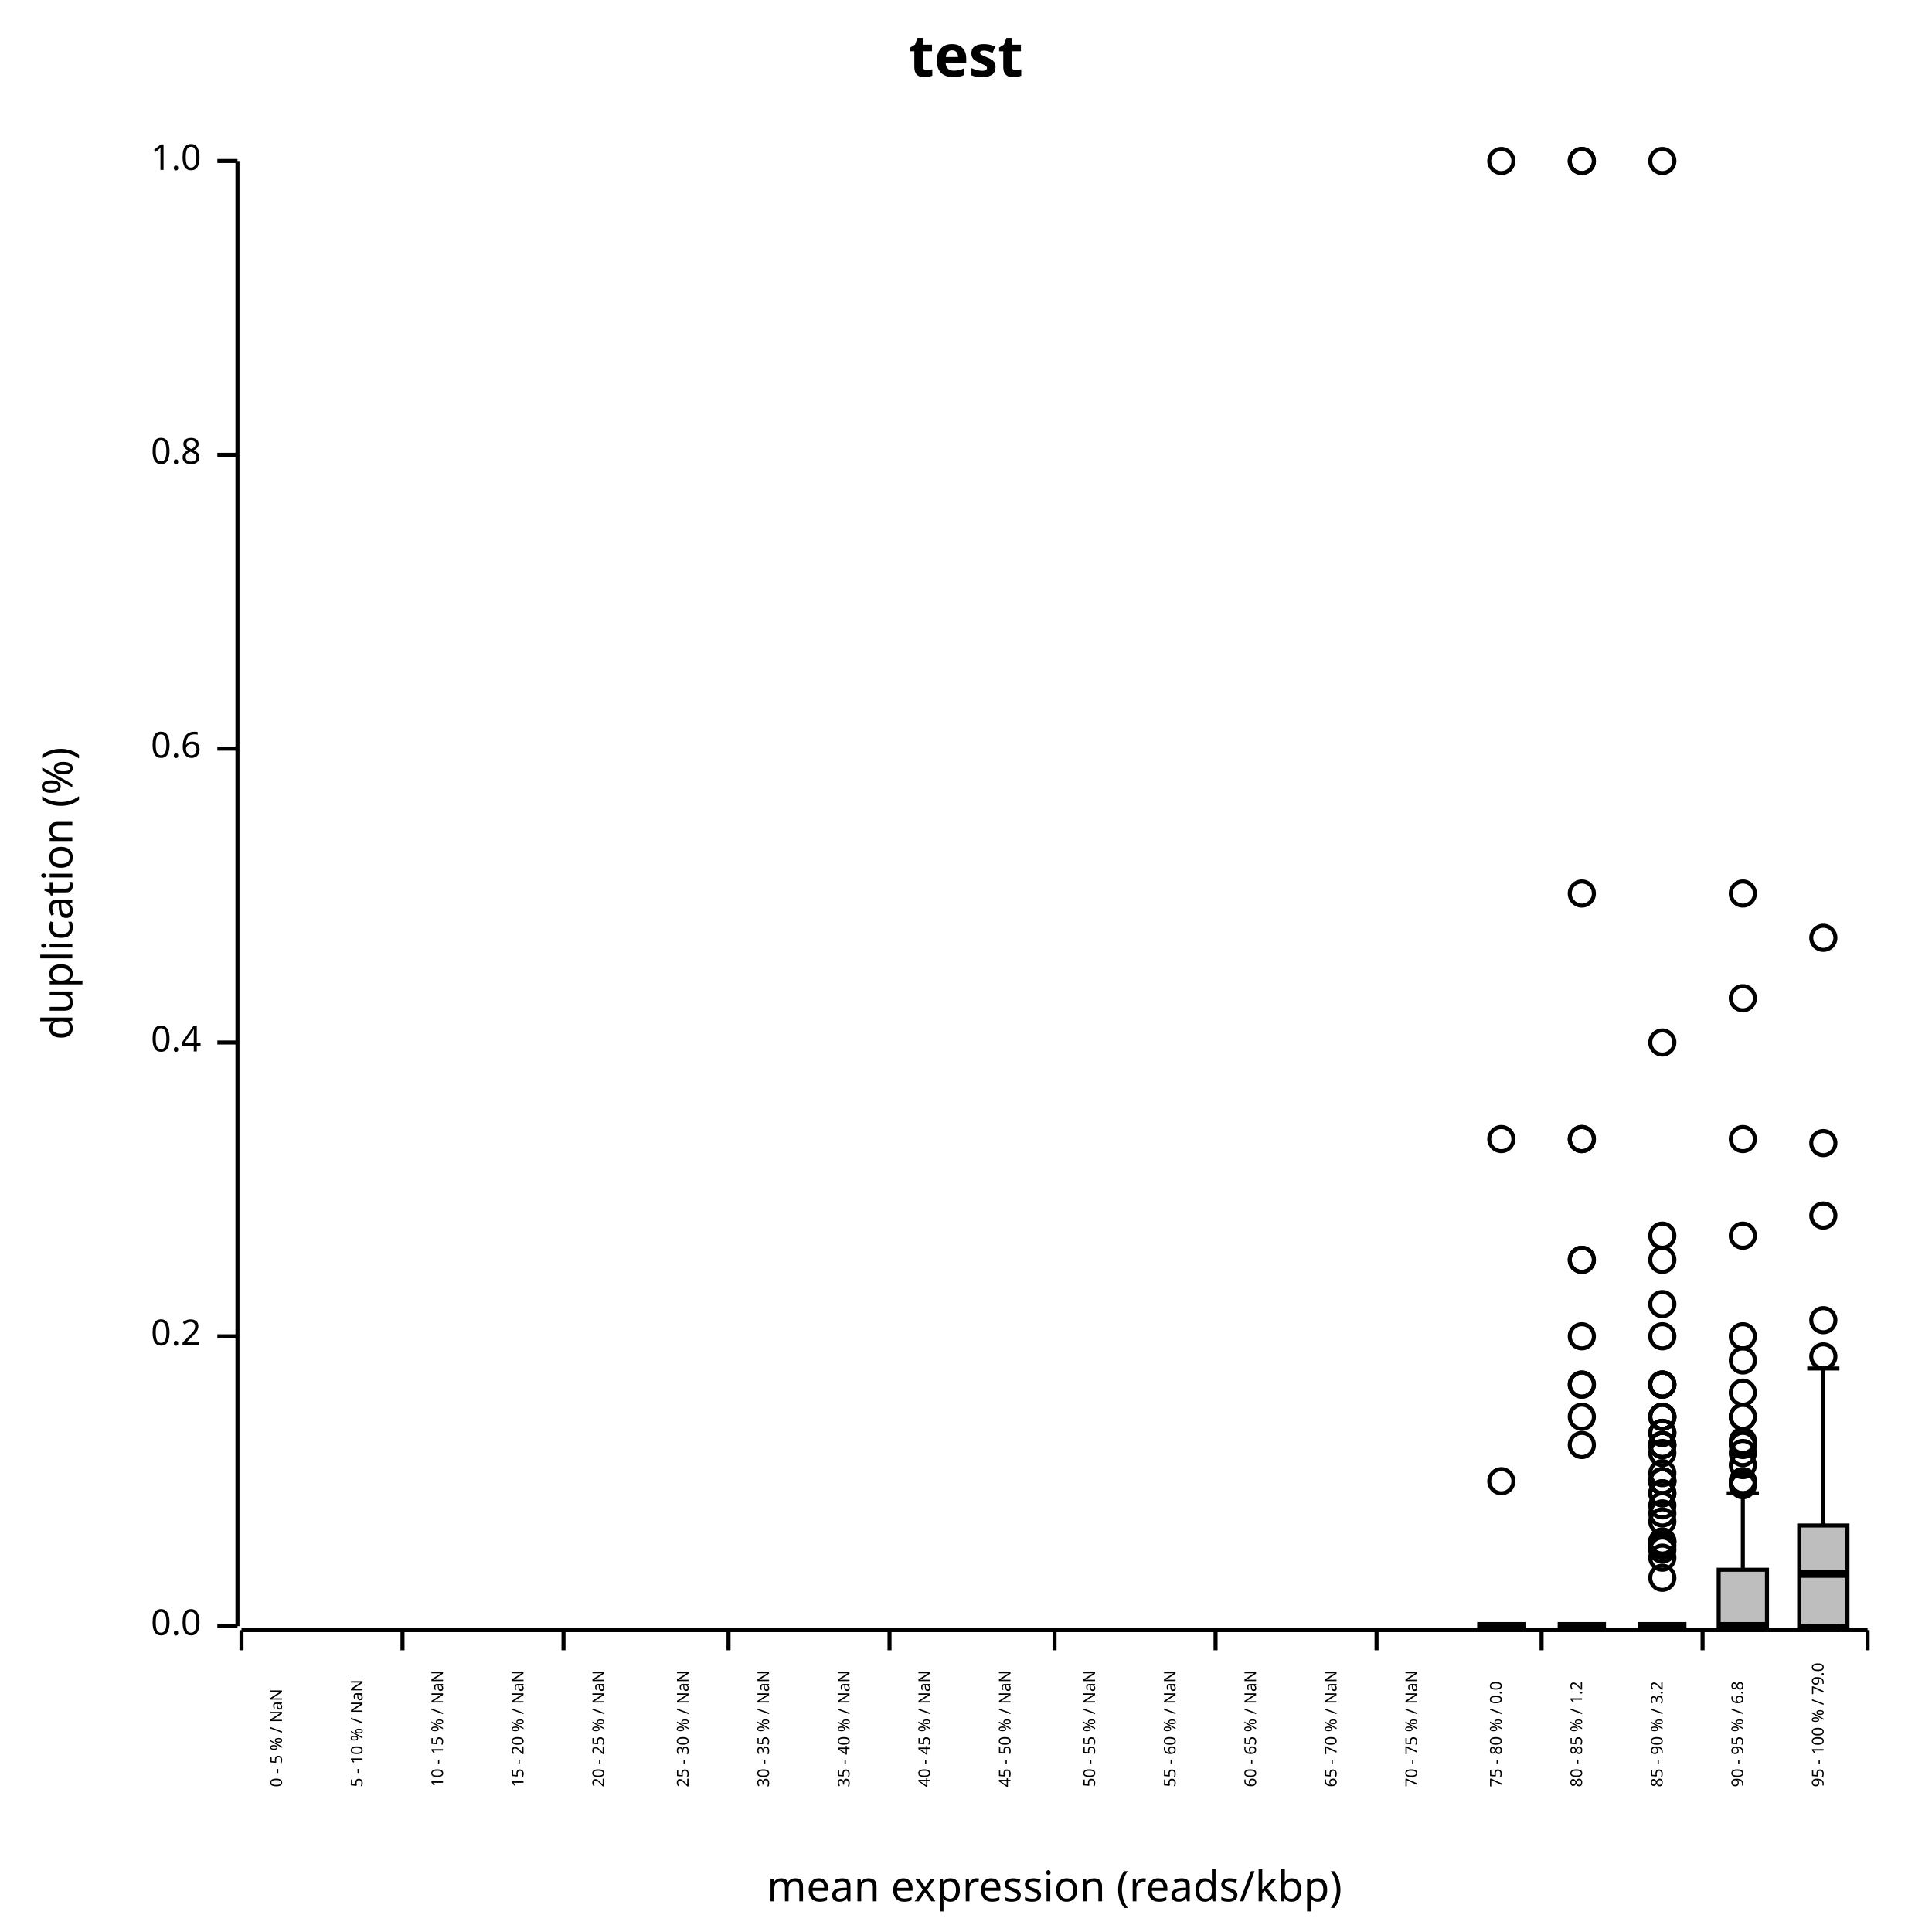
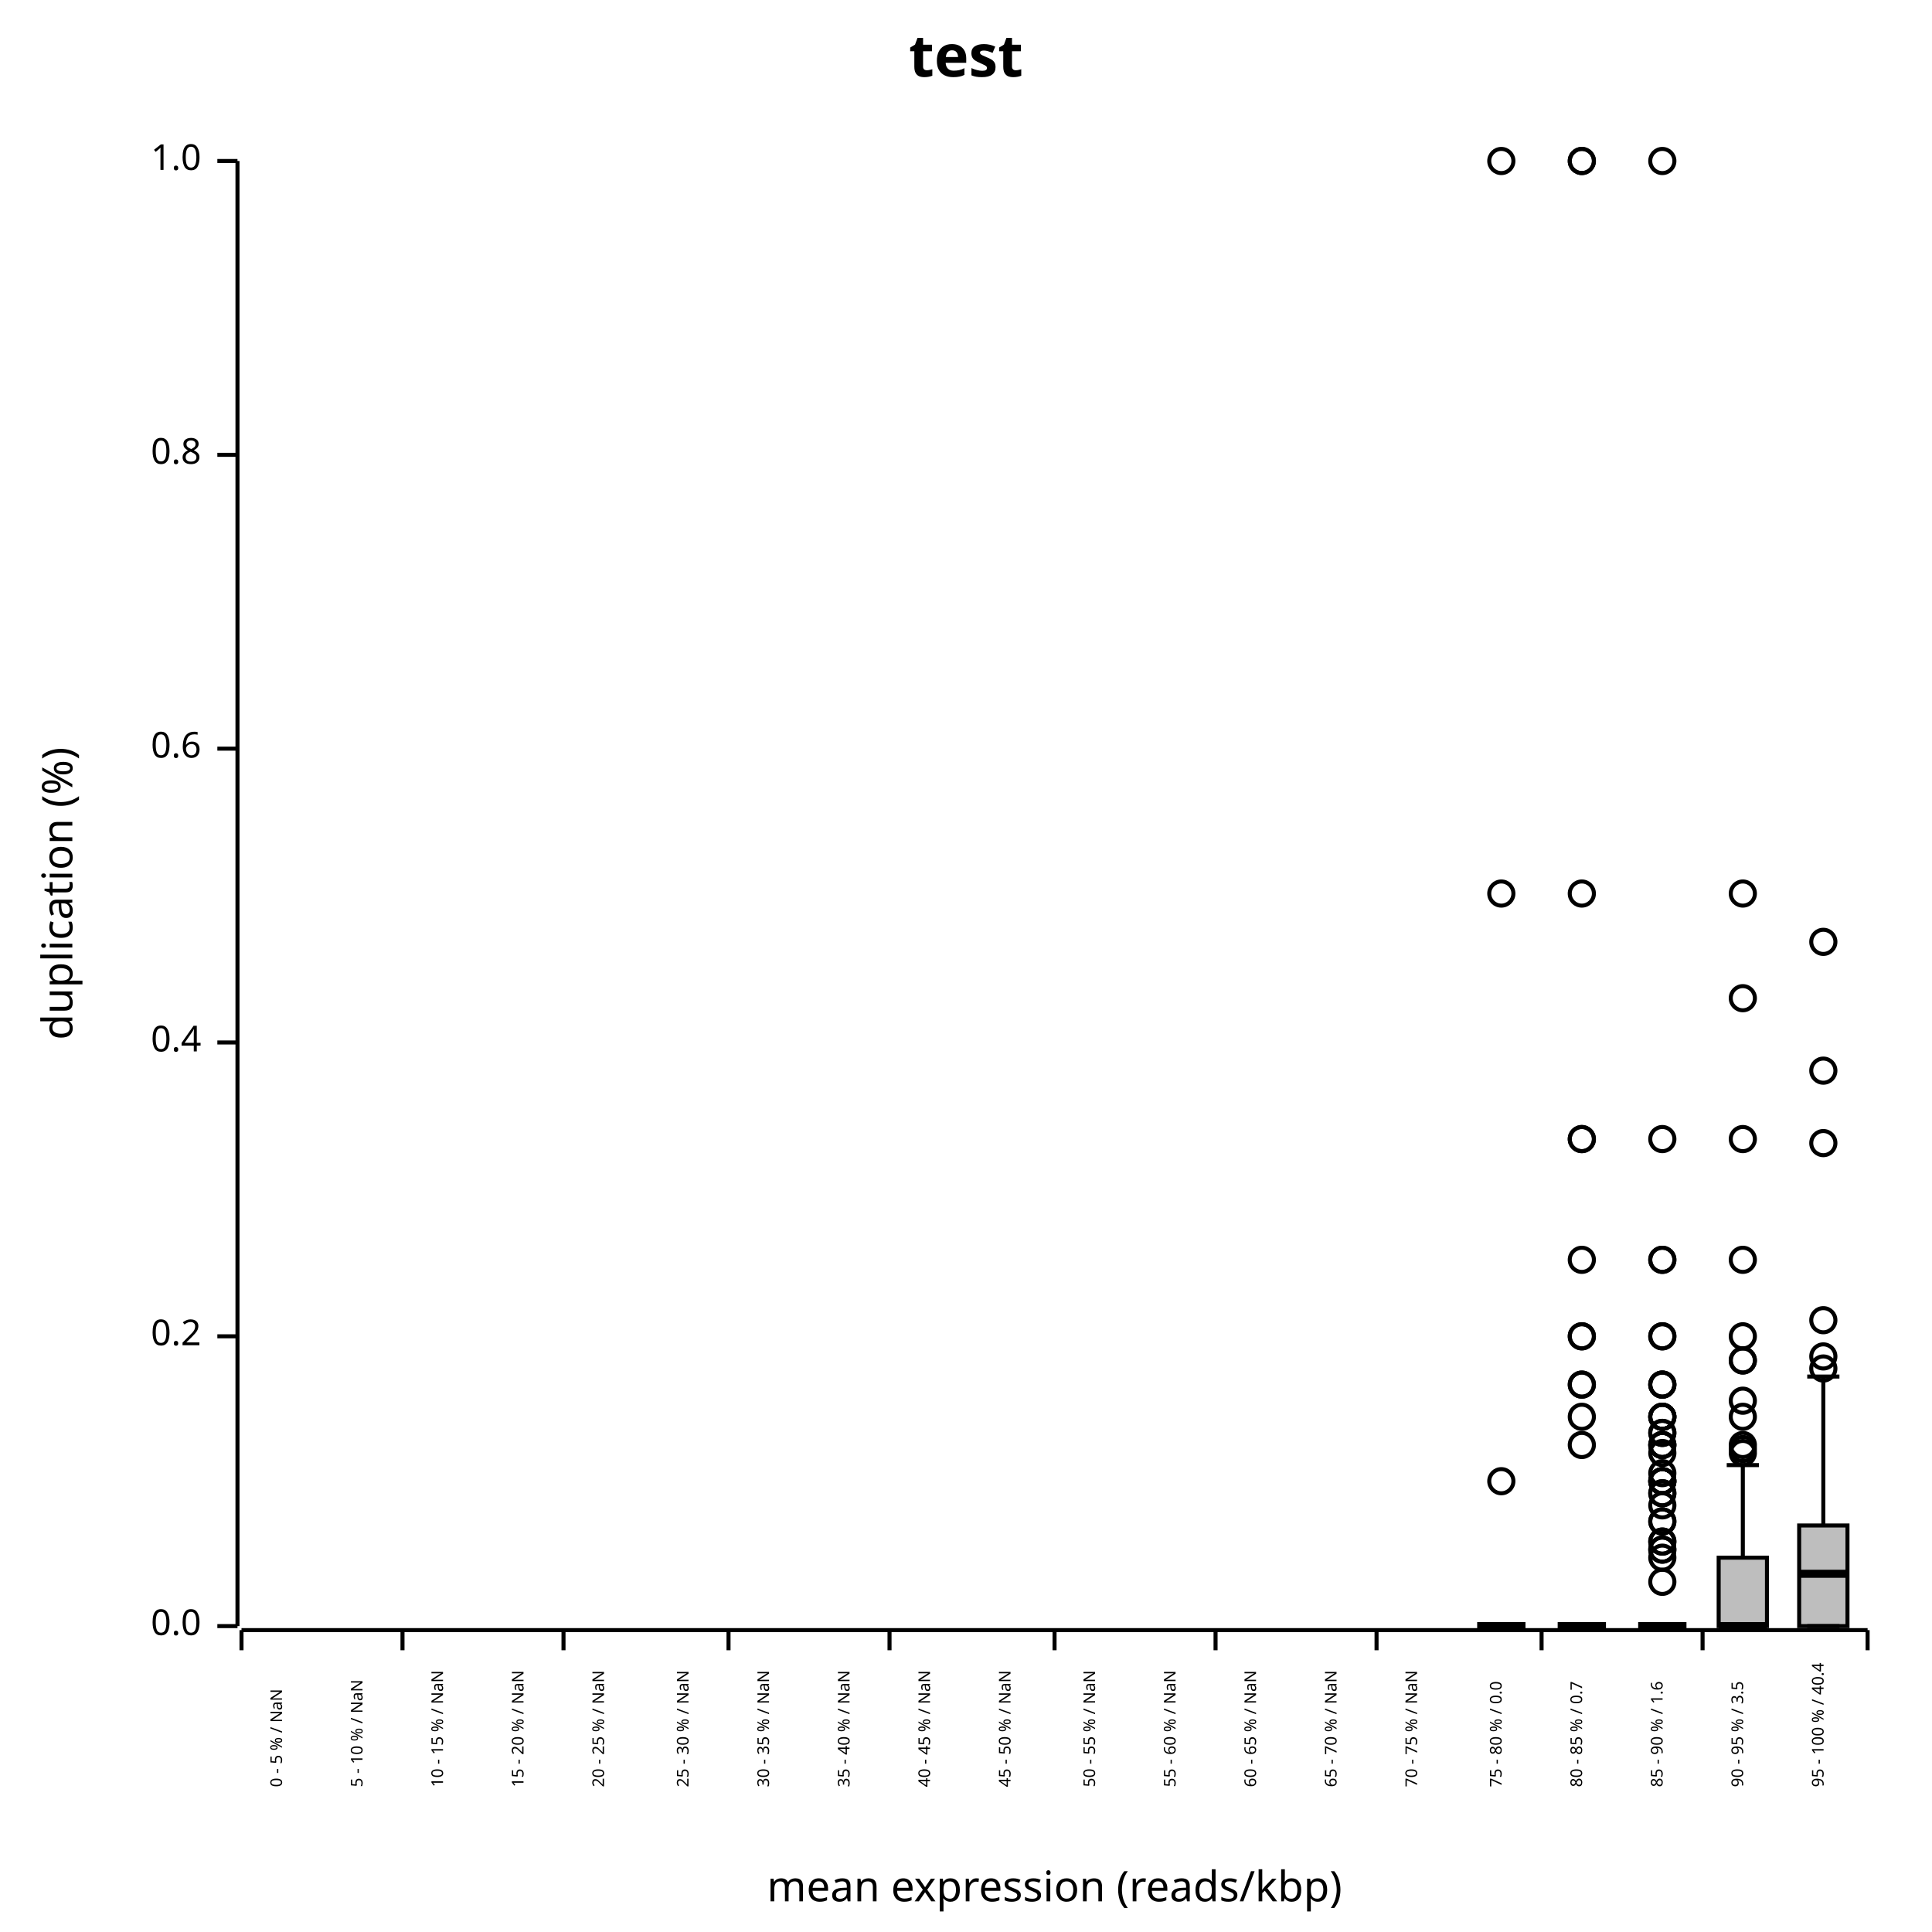
<svg xmlns="http://www.w3.org/2000/svg" width="480" height="480" viewBox="0 0 480 480">
  <rect x="0" y="0" width="480" height="480" opacity="1" fill="#FFFFFF" stroke="none" />
  <text x="240" y="8" dy="0.76em" text-anchor="middle" font-family="sans-serif" font-size="14.516" opacity="1" fill="#000000" font-weight="bold">
test
</text>
  <text x="10" y="222" dy="0.76em" text-anchor="middle" font-family="sans-serif" font-size="10.484" opacity="1" fill="#000000" transform="rotate(270, 10, 222)">
duplication (%)
</text>
  <text x="262" y="475" dy="-0.5ex" text-anchor="middle" font-family="sans-serif" font-size="10.484" opacity="1" fill="#000000">
mean expression (reads/kbp)
</text>
  <polyline fill="none" opacity="1" stroke="#000000" stroke-width="1" points="59,40 59,404 " />
  <text x="50" y="404" dy="0.5ex" text-anchor="end" font-family="sans-serif" font-size="8.871" opacity="1" fill="#000000">
0.0
</text>
  <polyline fill="none" opacity="1" stroke="#000000" stroke-width="1" points="54,404 59,404 " />
  <text x="50" y="332" dy="0.5ex" text-anchor="end" font-family="sans-serif" font-size="8.871" opacity="1" fill="#000000">
0.2
</text>
  <polyline fill="none" opacity="1" stroke="#000000" stroke-width="1" points="54,332 59,332 " />
  <text x="50" y="259" dy="0.5ex" text-anchor="end" font-family="sans-serif" font-size="8.871" opacity="1" fill="#000000">
0.4
</text>
  <polyline fill="none" opacity="1" stroke="#000000" stroke-width="1" points="54,259 59,259 " />
  <text x="50" y="186" dy="0.5ex" text-anchor="end" font-family="sans-serif" font-size="8.871" opacity="1" fill="#000000">
0.6
</text>
  <polyline fill="none" opacity="1" stroke="#000000" stroke-width="1" points="54,186 59,186 " />
  <text x="50" y="113" dy="0.5ex" text-anchor="end" font-family="sans-serif" font-size="8.871" opacity="1" fill="#000000">
0.8
</text>
  <polyline fill="none" opacity="1" stroke="#000000" stroke-width="1" points="54,113 59,113 " />
  <text x="50" y="40" dy="0.5ex" text-anchor="end" font-family="sans-serif" font-size="8.871" opacity="1" fill="#000000">
1.0
</text>
  <polyline fill="none" opacity="1" stroke="#000000" stroke-width="1" points="54,40 59,40 " />
  <polyline fill="none" opacity="1" stroke="#000000" stroke-width="1" points="60,405 464,405 " />
  <text x="60" y="415" dy="0.76em" text-anchor="middle" font-family="sans-serif" font-size="8.871" opacity="1" fill="#000000">

</text>
  <polyline fill="none" opacity="1" stroke="#000000" stroke-width="1" points="60,405 60,410 " />
  <text x="100" y="415" dy="0.76em" text-anchor="middle" font-family="sans-serif" font-size="8.871" opacity="1" fill="#000000">

</text>
  <polyline fill="none" opacity="1" stroke="#000000" stroke-width="1" points="100,405 100,410 " />
  <text x="140" y="415" dy="0.76em" text-anchor="middle" font-family="sans-serif" font-size="8.871" opacity="1" fill="#000000">

</text>
  <polyline fill="none" opacity="1" stroke="#000000" stroke-width="1" points="140,405 140,410 " />
  <text x="181" y="415" dy="0.76em" text-anchor="middle" font-family="sans-serif" font-size="8.871" opacity="1" fill="#000000">

</text>
  <polyline fill="none" opacity="1" stroke="#000000" stroke-width="1" points="181,405 181,410 " />
  <text x="221" y="415" dy="0.76em" text-anchor="middle" font-family="sans-serif" font-size="8.871" opacity="1" fill="#000000">

</text>
  <polyline fill="none" opacity="1" stroke="#000000" stroke-width="1" points="221,405 221,410 " />
  <text x="262" y="415" dy="0.76em" text-anchor="middle" font-family="sans-serif" font-size="8.871" opacity="1" fill="#000000">

</text>
  <polyline fill="none" opacity="1" stroke="#000000" stroke-width="1" points="262,405 262,410 " />
  <text x="302" y="415" dy="0.76em" text-anchor="middle" font-family="sans-serif" font-size="8.871" opacity="1" fill="#000000">

</text>
  <polyline fill="none" opacity="1" stroke="#000000" stroke-width="1" points="302,405 302,410 " />
  <text x="342" y="415" dy="0.76em" text-anchor="middle" font-family="sans-serif" font-size="8.871" opacity="1" fill="#000000">

</text>
  <polyline fill="none" opacity="1" stroke="#000000" stroke-width="1" points="342,405 342,410 " />
  <text x="383" y="415" dy="0.76em" text-anchor="middle" font-family="sans-serif" font-size="8.871" opacity="1" fill="#000000">

</text>
  <polyline fill="none" opacity="1" stroke="#000000" stroke-width="1" points="383,405 383,410 " />
  <text x="423" y="415" dy="0.76em" text-anchor="middle" font-family="sans-serif" font-size="8.871" opacity="1" fill="#000000">

</text>
  <polyline fill="none" opacity="1" stroke="#000000" stroke-width="1" points="423,405 423,410 " />
  <text x="464" y="415" dy="0.76em" text-anchor="middle" font-family="sans-serif" font-size="8.871" opacity="1" fill="#000000">

</text>
  <polyline fill="none" opacity="1" stroke="#000000" stroke-width="1" points="464,405 464,410 " />
  <text x="67" y="444" dy="0.76em" text-anchor="start" font-family="sans-serif" font-size="4.032" opacity="1" fill="#000000" transform="rotate(270, 67, 444)">
0 - 5 % / NaN
</text>
  <text x="87" y="444" dy="0.76em" text-anchor="start" font-family="sans-serif" font-size="4.032" opacity="1" fill="#000000" transform="rotate(270, 87, 444)">
5 - 10 % / NaN
</text>
  <text x="107" y="444" dy="0.76em" text-anchor="start" font-family="sans-serif" font-size="4.032" opacity="1" fill="#000000" transform="rotate(270, 107, 444)">
10 - 15 % / NaN
</text>
  <text x="127" y="444" dy="0.76em" text-anchor="start" font-family="sans-serif" font-size="4.032" opacity="1" fill="#000000" transform="rotate(270, 127, 444)">
15 - 20 % / NaN
</text>
  <text x="147" y="444" dy="0.76em" text-anchor="start" font-family="sans-serif" font-size="4.032" opacity="1" fill="#000000" transform="rotate(270, 147, 444)">
20 - 25 % / NaN
</text>
  <text x="168" y="444" dy="0.76em" text-anchor="start" font-family="sans-serif" font-size="4.032" opacity="1" fill="#000000" transform="rotate(270, 168, 444)">
25 - 30 % / NaN
</text>
  <text x="188" y="444" dy="0.76em" text-anchor="start" font-family="sans-serif" font-size="4.032" opacity="1" fill="#000000" transform="rotate(270, 188, 444)">
30 - 35 % / NaN
</text>
  <text x="208" y="444" dy="0.76em" text-anchor="start" font-family="sans-serif" font-size="4.032" opacity="1" fill="#000000" transform="rotate(270, 208, 444)">
35 - 40 % / NaN
</text>
  <text x="228" y="444" dy="0.76em" text-anchor="start" font-family="sans-serif" font-size="4.032" opacity="1" fill="#000000" transform="rotate(270, 228, 444)">
40 - 45 % / NaN
</text>
  <text x="248" y="444" dy="0.76em" text-anchor="start" font-family="sans-serif" font-size="4.032" opacity="1" fill="#000000" transform="rotate(270, 248, 444)">
45 - 50 % / NaN
</text>
  <text x="269" y="444" dy="0.76em" text-anchor="start" font-family="sans-serif" font-size="4.032" opacity="1" fill="#000000" transform="rotate(270, 269, 444)">
50 - 55 % / NaN
</text>
  <text x="289" y="444" dy="0.76em" text-anchor="start" font-family="sans-serif" font-size="4.032" opacity="1" fill="#000000" transform="rotate(270, 289, 444)">
55 - 60 % / NaN
</text>
  <text x="309" y="444" dy="0.76em" text-anchor="start" font-family="sans-serif" font-size="4.032" opacity="1" fill="#000000" transform="rotate(270, 309, 444)">
60 - 65 % / NaN
</text>
  <text x="329" y="444" dy="0.76em" text-anchor="start" font-family="sans-serif" font-size="4.032" opacity="1" fill="#000000" transform="rotate(270, 329, 444)">
65 - 70 % / NaN
</text>
  <text x="349" y="444" dy="0.76em" text-anchor="start" font-family="sans-serif" font-size="4.032" opacity="1" fill="#000000" transform="rotate(270, 349, 444)">
70 - 75 % / NaN
</text>
  <text x="370" y="444" dy="0.76em" text-anchor="start" font-family="sans-serif" font-size="4.032" opacity="1" fill="#000000" transform="rotate(270, 370, 444)">
75 - 80 % / 0.0
</text>
  <text x="390" y="444" dy="0.76em" text-anchor="start" font-family="sans-serif" font-size="4.032" opacity="1" fill="#000000" transform="rotate(270, 390, 444)">
- 80 - 85 % / 1.2
+ 80 - 85 % / 0.7
</text>
  <text x="410" y="444" dy="0.76em" text-anchor="start" font-family="sans-serif" font-size="4.032" opacity="1" fill="#000000" transform="rotate(270, 410, 444)">
- 85 - 90 % / 3.2
+ 85 - 90 % / 1.6
</text>
  <text x="430" y="444" dy="0.76em" text-anchor="start" font-family="sans-serif" font-size="4.032" opacity="1" fill="#000000" transform="rotate(270, 430, 444)">
- 90 - 95 % / 6.8
+ 90 - 95 % / 3.5
</text>
  <text x="450" y="444" dy="0.76em" text-anchor="start" font-family="sans-serif" font-size="4.032" opacity="1" fill="#000000" transform="rotate(270, 450, 444)">
- 95 - 100 % / 79.0
+ 95 - 100 % / 40.4
</text>
  <rect x="367" y="404" width="12" height="0" opacity="1" fill="#BEBEBE" stroke="none" />
  <rect x="367" y="404" width="12" height="0" opacity="1" fill="none" stroke="#000000" />
  <polyline fill="none" opacity="1" stroke="#000000" stroke-width="2" points="367,404 379,404 " />
  <polyline fill="none" opacity="1" stroke="#000000" stroke-width="1" points="373,404 373,404 " />
  <polyline fill="none" opacity="1" stroke="#000000" stroke-width="1" points="369,404 377,404 " />
  <polyline fill="none" opacity="1" stroke="#000000" stroke-width="1" points="373,404 373,404 " />
  <polyline fill="none" opacity="1" stroke="#000000" stroke-width="1" points="369,404 377,404 " />
  <circle cx="373" cy="368" r="3" opacity="1" fill="none" stroke="#000000" stroke-width="1" />
-   <circle cx="373" cy="283" r="3" opacity="1" fill="none" stroke="#000000" stroke-width="1" />
+   <circle cx="373" cy="222" r="3" opacity="1" fill="none" stroke="#000000" stroke-width="1" />
  <circle cx="373" cy="40" r="3" opacity="1" fill="none" stroke="#000000" stroke-width="1" />
  <rect x="387" y="404" width="12" height="0" opacity="1" fill="#BEBEBE" stroke="none" />
  <rect x="387" y="404" width="12" height="0" opacity="1" fill="none" stroke="#000000" />
  <polyline fill="none" opacity="1" stroke="#000000" stroke-width="2" points="387,404 399,404 " />
  <polyline fill="none" opacity="1" stroke="#000000" stroke-width="1" points="393,404 393,404 " />
  <polyline fill="none" opacity="1" stroke="#000000" stroke-width="1" points="389,404 397,404 " />
  <polyline fill="none" opacity="1" stroke="#000000" stroke-width="1" points="393,404 393,404 " />
  <polyline fill="none" opacity="1" stroke="#000000" stroke-width="1" points="389,404 397,404 " />
  <circle cx="393" cy="359" r="3" opacity="1" fill="none" stroke="#000000" stroke-width="1" />
  <circle cx="393" cy="352" r="3" opacity="1" fill="none" stroke="#000000" stroke-width="1" />
  <circle cx="393" cy="344" r="3" opacity="1" fill="none" stroke="#000000" stroke-width="1" />
  <circle cx="393" cy="344" r="3" opacity="1" fill="none" stroke="#000000" stroke-width="1" />
  <circle cx="393" cy="332" r="3" opacity="1" fill="none" stroke="#000000" stroke-width="1" />
-   <circle cx="393" cy="313" r="3" opacity="1" fill="none" stroke="#000000" stroke-width="1" />
+   <circle cx="393" cy="332" r="3" opacity="1" fill="none" stroke="#000000" stroke-width="1" />
  <circle cx="393" cy="313" r="3" opacity="1" fill="none" stroke="#000000" stroke-width="1" />
  <circle cx="393" cy="283" r="3" opacity="1" fill="none" stroke="#000000" stroke-width="1" />
  <circle cx="393" cy="283" r="3" opacity="1" fill="none" stroke="#000000" stroke-width="1" />
  <circle cx="393" cy="222" r="3" opacity="1" fill="none" stroke="#000000" stroke-width="1" />
  <circle cx="393" cy="40" r="3" opacity="1" fill="none" stroke="#000000" stroke-width="1" />
  <circle cx="393" cy="40" r="3" opacity="1" fill="none" stroke="#000000" stroke-width="1" />
  <rect x="407" y="404" width="12" height="0" opacity="1" fill="#BEBEBE" stroke="none" />
  <rect x="407" y="404" width="12" height="0" opacity="1" fill="none" stroke="#000000" />
  <polyline fill="none" opacity="1" stroke="#000000" stroke-width="2" points="407,404 419,404 " />
  <polyline fill="none" opacity="1" stroke="#000000" stroke-width="1" points="413,404 413,404 " />
  <polyline fill="none" opacity="1" stroke="#000000" stroke-width="1" points="409,404 417,404 " />
  <polyline fill="none" opacity="1" stroke="#000000" stroke-width="1" points="413,404 413,404 " />
  <polyline fill="none" opacity="1" stroke="#000000" stroke-width="1" points="409,404 417,404 " />
-   <circle cx="413" cy="392" r="3" opacity="1" fill="none" stroke="#000000" stroke-width="1" />
+   <circle cx="413" cy="393" r="3" opacity="1" fill="none" stroke="#000000" stroke-width="1" />
  <circle cx="413" cy="387" r="3" opacity="1" fill="none" stroke="#000000" stroke-width="1" />
  <circle cx="413" cy="385" r="3" opacity="1" fill="none" stroke="#000000" stroke-width="1" />
-   <circle cx="413" cy="384" r="3" opacity="1" fill="none" stroke="#000000" stroke-width="1" />
+   <circle cx="413" cy="385" r="3" opacity="1" fill="none" stroke="#000000" stroke-width="1" />
  <circle cx="413" cy="383" r="3" opacity="1" fill="none" stroke="#000000" stroke-width="1" />
  <circle cx="413" cy="383" r="3" opacity="1" fill="none" stroke="#000000" stroke-width="1" />
  <circle cx="413" cy="378" r="3" opacity="1" fill="none" stroke="#000000" stroke-width="1" />
-   <circle cx="413" cy="376" r="3" opacity="1" fill="none" stroke="#000000" stroke-width="1" />
+   <circle cx="413" cy="378" r="3" opacity="1" fill="none" stroke="#000000" stroke-width="1" />
  <circle cx="413" cy="374" r="3" opacity="1" fill="none" stroke="#000000" stroke-width="1" />
  <circle cx="413" cy="371" r="3" opacity="1" fill="none" stroke="#000000" stroke-width="1" />
  <circle cx="413" cy="371" r="3" opacity="1" fill="none" stroke="#000000" stroke-width="1" />
  <circle cx="413" cy="368" r="3" opacity="1" fill="none" stroke="#000000" stroke-width="1" />
  <circle cx="413" cy="368" r="3" opacity="1" fill="none" stroke="#000000" stroke-width="1" />
  <circle cx="413" cy="368" r="3" opacity="1" fill="none" stroke="#000000" stroke-width="1" />
  <circle cx="413" cy="368" r="3" opacity="1" fill="none" stroke="#000000" stroke-width="1" />
  <circle cx="413" cy="366" r="3" opacity="1" fill="none" stroke="#000000" stroke-width="1" />
  <circle cx="413" cy="361" r="3" opacity="1" fill="none" stroke="#000000" stroke-width="1" />
  <circle cx="413" cy="359" r="3" opacity="1" fill="none" stroke="#000000" stroke-width="1" />
  <circle cx="413" cy="359" r="3" opacity="1" fill="none" stroke="#000000" stroke-width="1" />
  <circle cx="413" cy="359" r="3" opacity="1" fill="none" stroke="#000000" stroke-width="1" />
  <circle cx="413" cy="356" r="3" opacity="1" fill="none" stroke="#000000" stroke-width="1" />
  <circle cx="413" cy="356" r="3" opacity="1" fill="none" stroke="#000000" stroke-width="1" />
  <circle cx="413" cy="352" r="3" opacity="1" fill="none" stroke="#000000" stroke-width="1" />
  <circle cx="413" cy="352" r="3" opacity="1" fill="none" stroke="#000000" stroke-width="1" />
  <circle cx="413" cy="352" r="3" opacity="1" fill="none" stroke="#000000" stroke-width="1" />
  <circle cx="413" cy="352" r="3" opacity="1" fill="none" stroke="#000000" stroke-width="1" />
  <circle cx="413" cy="344" r="3" opacity="1" fill="none" stroke="#000000" stroke-width="1" />
  <circle cx="413" cy="344" r="3" opacity="1" fill="none" stroke="#000000" stroke-width="1" />
  <circle cx="413" cy="344" r="3" opacity="1" fill="none" stroke="#000000" stroke-width="1" />
  <circle cx="413" cy="332" r="3" opacity="1" fill="none" stroke="#000000" stroke-width="1" />
-   <circle cx="413" cy="324" r="3" opacity="1" fill="none" stroke="#000000" stroke-width="1" />
+   <circle cx="413" cy="332" r="3" opacity="1" fill="none" stroke="#000000" stroke-width="1" />
  <circle cx="413" cy="313" r="3" opacity="1" fill="none" stroke="#000000" stroke-width="1" />
-   <circle cx="413" cy="307" r="3" opacity="1" fill="none" stroke="#000000" stroke-width="1" />
-   <circle cx="413" cy="259" r="3" opacity="1" fill="none" stroke="#000000" stroke-width="1" />
+   <circle cx="413" cy="313" r="3" opacity="1" fill="none" stroke="#000000" stroke-width="1" />
+   <circle cx="413" cy="283" r="3" opacity="1" fill="none" stroke="#000000" stroke-width="1" />
  <circle cx="413" cy="40" r="3" opacity="1" fill="none" stroke="#000000" stroke-width="1" />
-   <rect x="427" y="390" width="12" height="14" opacity="1" fill="#BEBEBE" stroke="none" />
-   <rect x="427" y="390" width="12" height="14" opacity="1" fill="none" stroke="#000000" />
+   <rect x="427" y="387" width="12" height="17" opacity="1" fill="#BEBEBE" stroke="none" />
+   <rect x="427" y="387" width="12" height="17" opacity="1" fill="none" stroke="#000000" />
  <polyline fill="none" opacity="1" stroke="#000000" stroke-width="2" points="427,404 439,404 " />
  <polyline fill="none" opacity="1" stroke="#000000" stroke-width="1" points="433,404 433,404 " />
  <polyline fill="none" opacity="1" stroke="#000000" stroke-width="1" points="429,404 437,404 " />
-   <polyline fill="none" opacity="1" stroke="#000000" stroke-width="1" points="433,390 433,371 " />
-   <polyline fill="none" opacity="1" stroke="#000000" stroke-width="1" points="429,371 437,371 " />
-   <circle cx="433" cy="369" r="3" opacity="1" fill="none" stroke="#000000" stroke-width="1" />
-   <circle cx="433" cy="368" r="3" opacity="1" fill="none" stroke="#000000" stroke-width="1" />
-   <circle cx="433" cy="368" r="3" opacity="1" fill="none" stroke="#000000" stroke-width="1" />
-   <circle cx="433" cy="364" r="3" opacity="1" fill="none" stroke="#000000" stroke-width="1" />
+   <polyline fill="none" opacity="1" stroke="#000000" stroke-width="1" points="433,387 433,364 " />
+   <polyline fill="none" opacity="1" stroke="#000000" stroke-width="1" points="429,364 437,364 " />
  <circle cx="433" cy="361" r="3" opacity="1" fill="none" stroke="#000000" stroke-width="1" />
+   <circle cx="433" cy="360" r="3" opacity="1" fill="none" stroke="#000000" stroke-width="1" />
  <circle cx="433" cy="359" r="3" opacity="1" fill="none" stroke="#000000" stroke-width="1" />
-   <circle cx="433" cy="358" r="3" opacity="1" fill="none" stroke="#000000" stroke-width="1" />
  <circle cx="433" cy="352" r="3" opacity="1" fill="none" stroke="#000000" stroke-width="1" />
-   <circle cx="433" cy="352" r="3" opacity="1" fill="none" stroke="#000000" stroke-width="1" />
-   <circle cx="433" cy="346" r="3" opacity="1" fill="none" stroke="#000000" stroke-width="1" />
+   <circle cx="433" cy="348" r="3" opacity="1" fill="none" stroke="#000000" stroke-width="1" />
+   <circle cx="433" cy="338" r="3" opacity="1" fill="none" stroke="#000000" stroke-width="1" />
  <circle cx="433" cy="338" r="3" opacity="1" fill="none" stroke="#000000" stroke-width="1" />
  <circle cx="433" cy="332" r="3" opacity="1" fill="none" stroke="#000000" stroke-width="1" />
-   <circle cx="433" cy="307" r="3" opacity="1" fill="none" stroke="#000000" stroke-width="1" />
+   <circle cx="433" cy="313" r="3" opacity="1" fill="none" stroke="#000000" stroke-width="1" />
  <circle cx="433" cy="283" r="3" opacity="1" fill="none" stroke="#000000" stroke-width="1" />
  <circle cx="433" cy="248" r="3" opacity="1" fill="none" stroke="#000000" stroke-width="1" />
  <circle cx="433" cy="222" r="3" opacity="1" fill="none" stroke="#000000" stroke-width="1" />
  <rect x="447" y="379" width="12" height="25" opacity="1" fill="#BEBEBE" stroke="none" />
  <rect x="447" y="379" width="12" height="25" opacity="1" fill="none" stroke="#000000" />
  <polyline fill="none" opacity="1" stroke="#000000" stroke-width="2" points="447,391 459,391 " />
  <polyline fill="none" opacity="1" stroke="#000000" stroke-width="1" points="453,404 453,404 " />
  <polyline fill="none" opacity="1" stroke="#000000" stroke-width="1" points="449,404 457,404 " />
-   <polyline fill="none" opacity="1" stroke="#000000" stroke-width="1" points="453,379 453,340 " />
-   <polyline fill="none" opacity="1" stroke="#000000" stroke-width="1" points="449,340 457,340 " />
+   <polyline fill="none" opacity="1" stroke="#000000" stroke-width="1" points="453,379 453,342 " />
+   <polyline fill="none" opacity="1" stroke="#000000" stroke-width="1" points="449,342 457,342 " />
+   <circle cx="453" cy="340" r="3" opacity="1" fill="none" stroke="#000000" stroke-width="1" />
  <circle cx="453" cy="337" r="3" opacity="1" fill="none" stroke="#000000" stroke-width="1" />
  <circle cx="453" cy="328" r="3" opacity="1" fill="none" stroke="#000000" stroke-width="1" />
-   <circle cx="453" cy="302" r="3" opacity="1" fill="none" stroke="#000000" stroke-width="1" />
  <circle cx="453" cy="284" r="3" opacity="1" fill="none" stroke="#000000" stroke-width="1" />
-   <circle cx="453" cy="233" r="3" opacity="1" fill="none" stroke="#000000" stroke-width="1" />
+   <circle cx="453" cy="266" r="3" opacity="1" fill="none" stroke="#000000" stroke-width="1" />
+   <circle cx="453" cy="234" r="3" opacity="1" fill="none" stroke="#000000" stroke-width="1" />
</svg>
